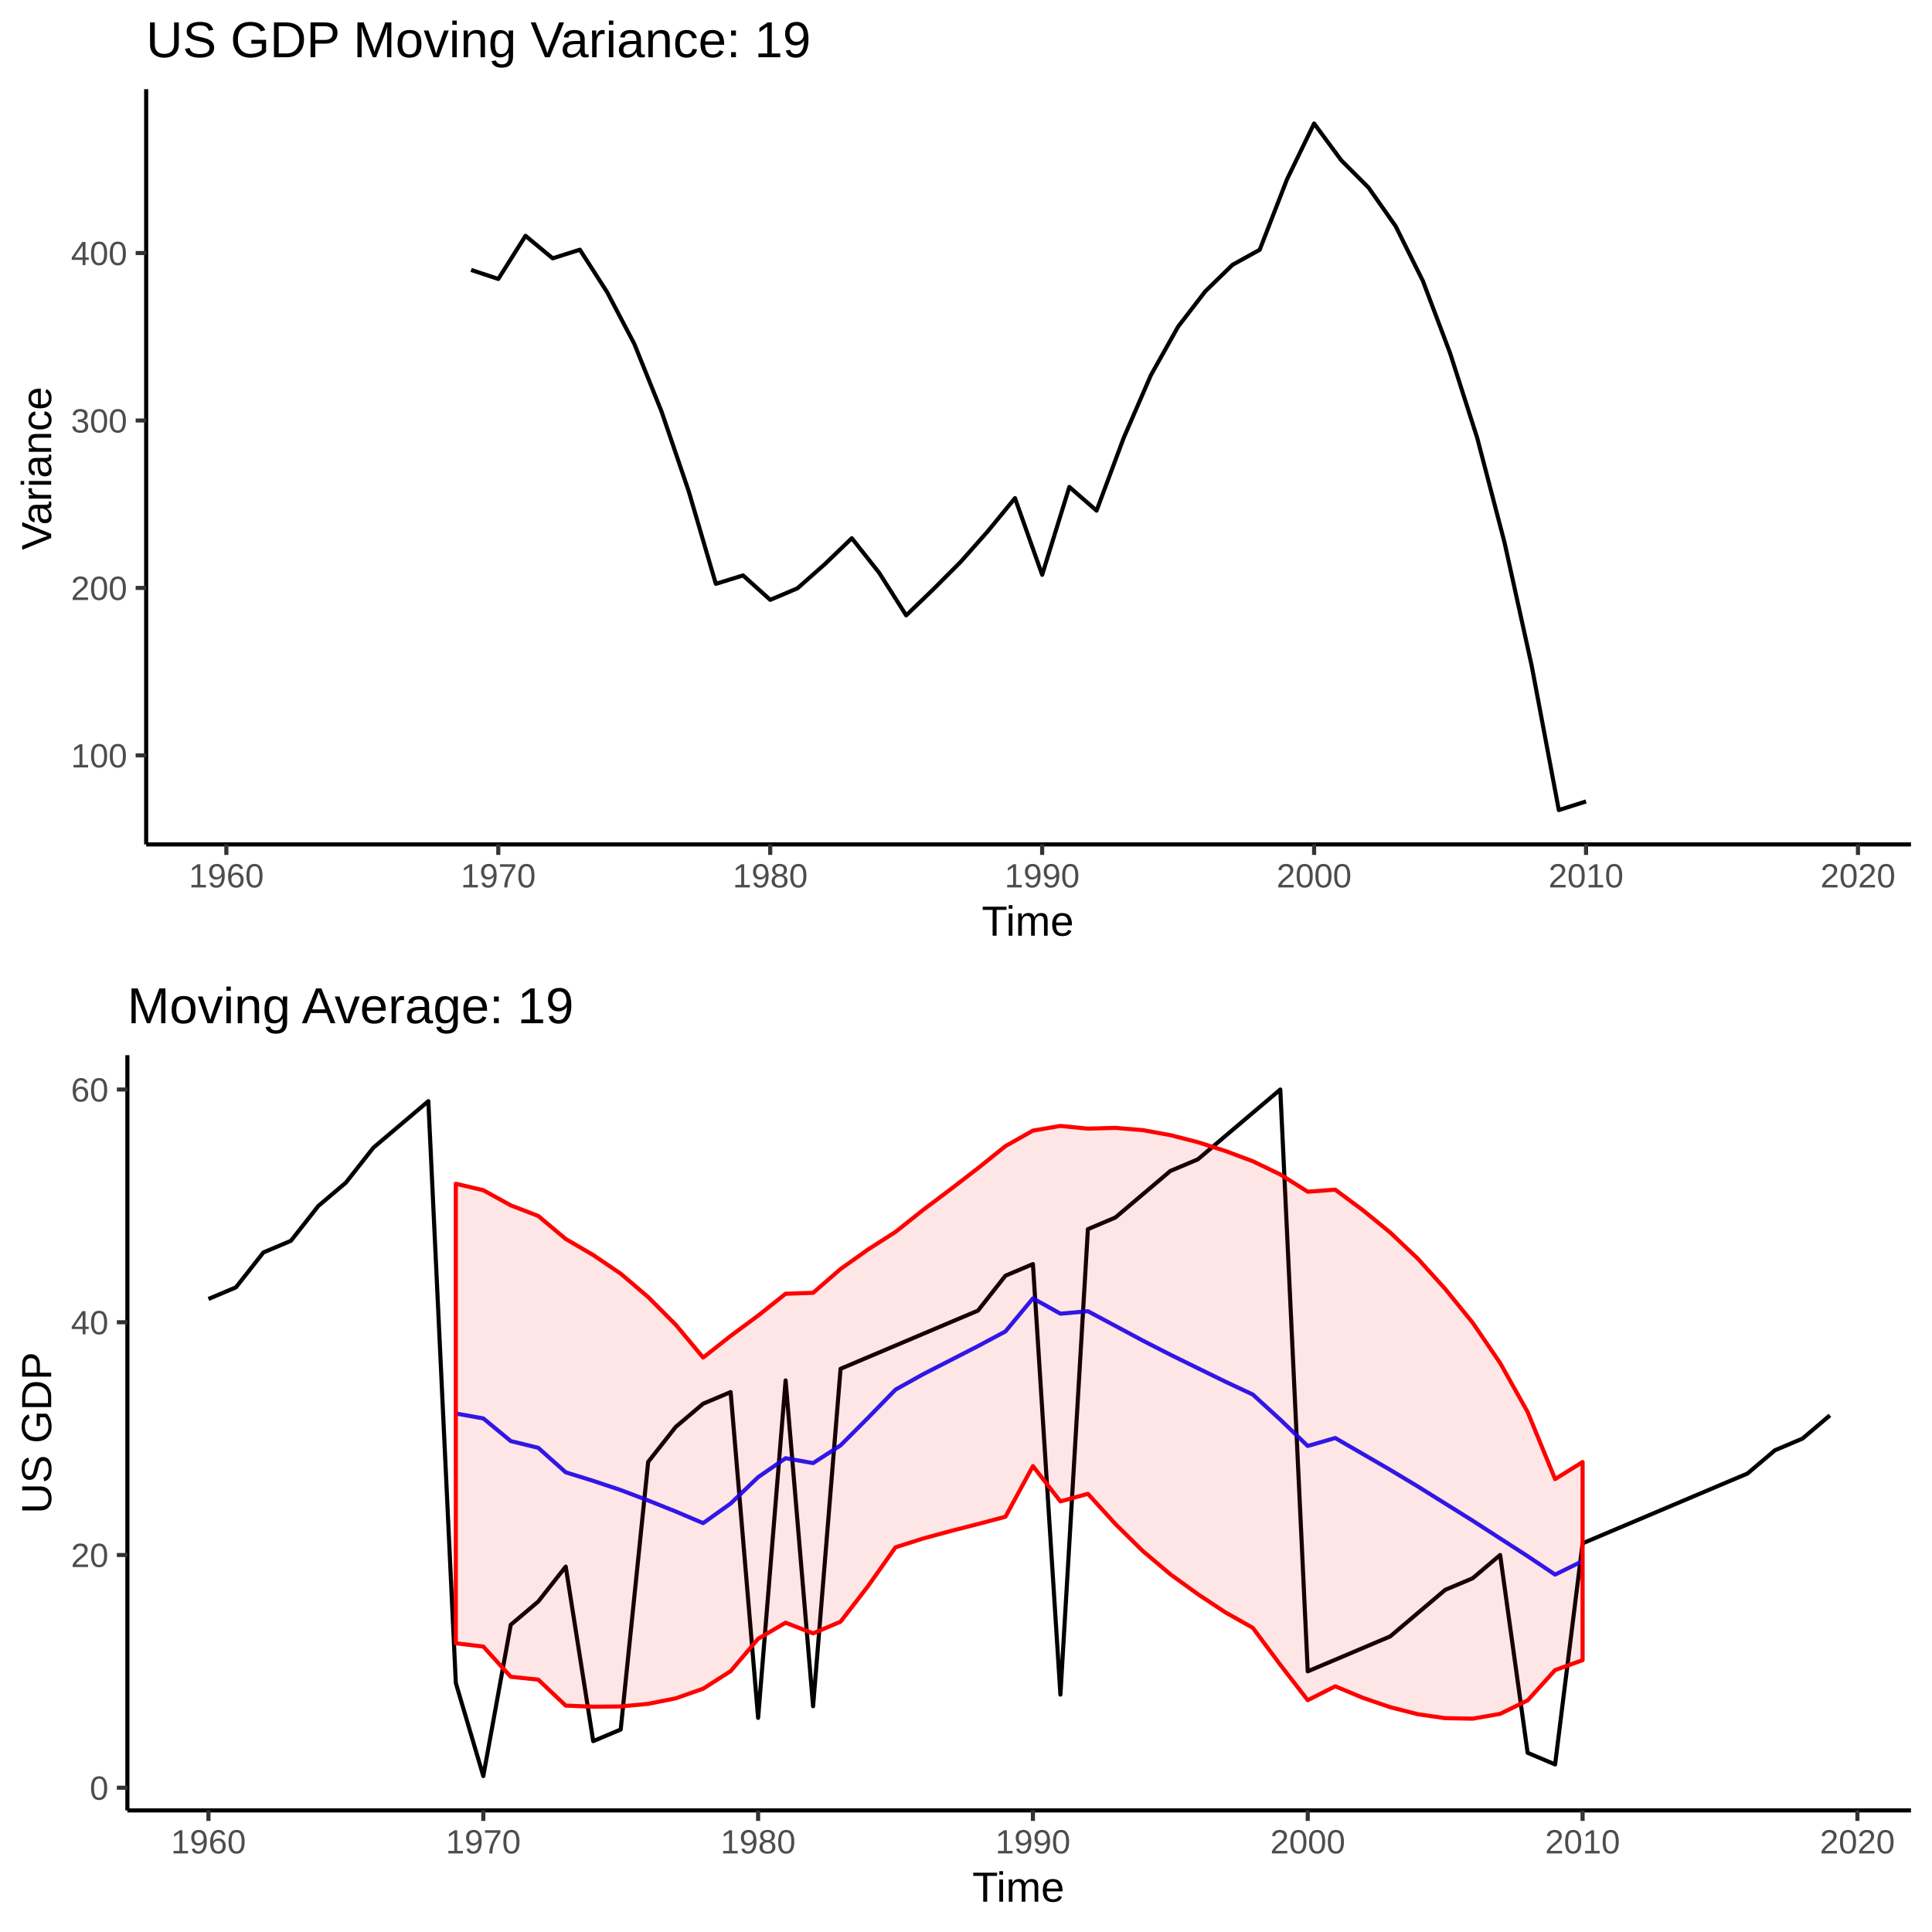
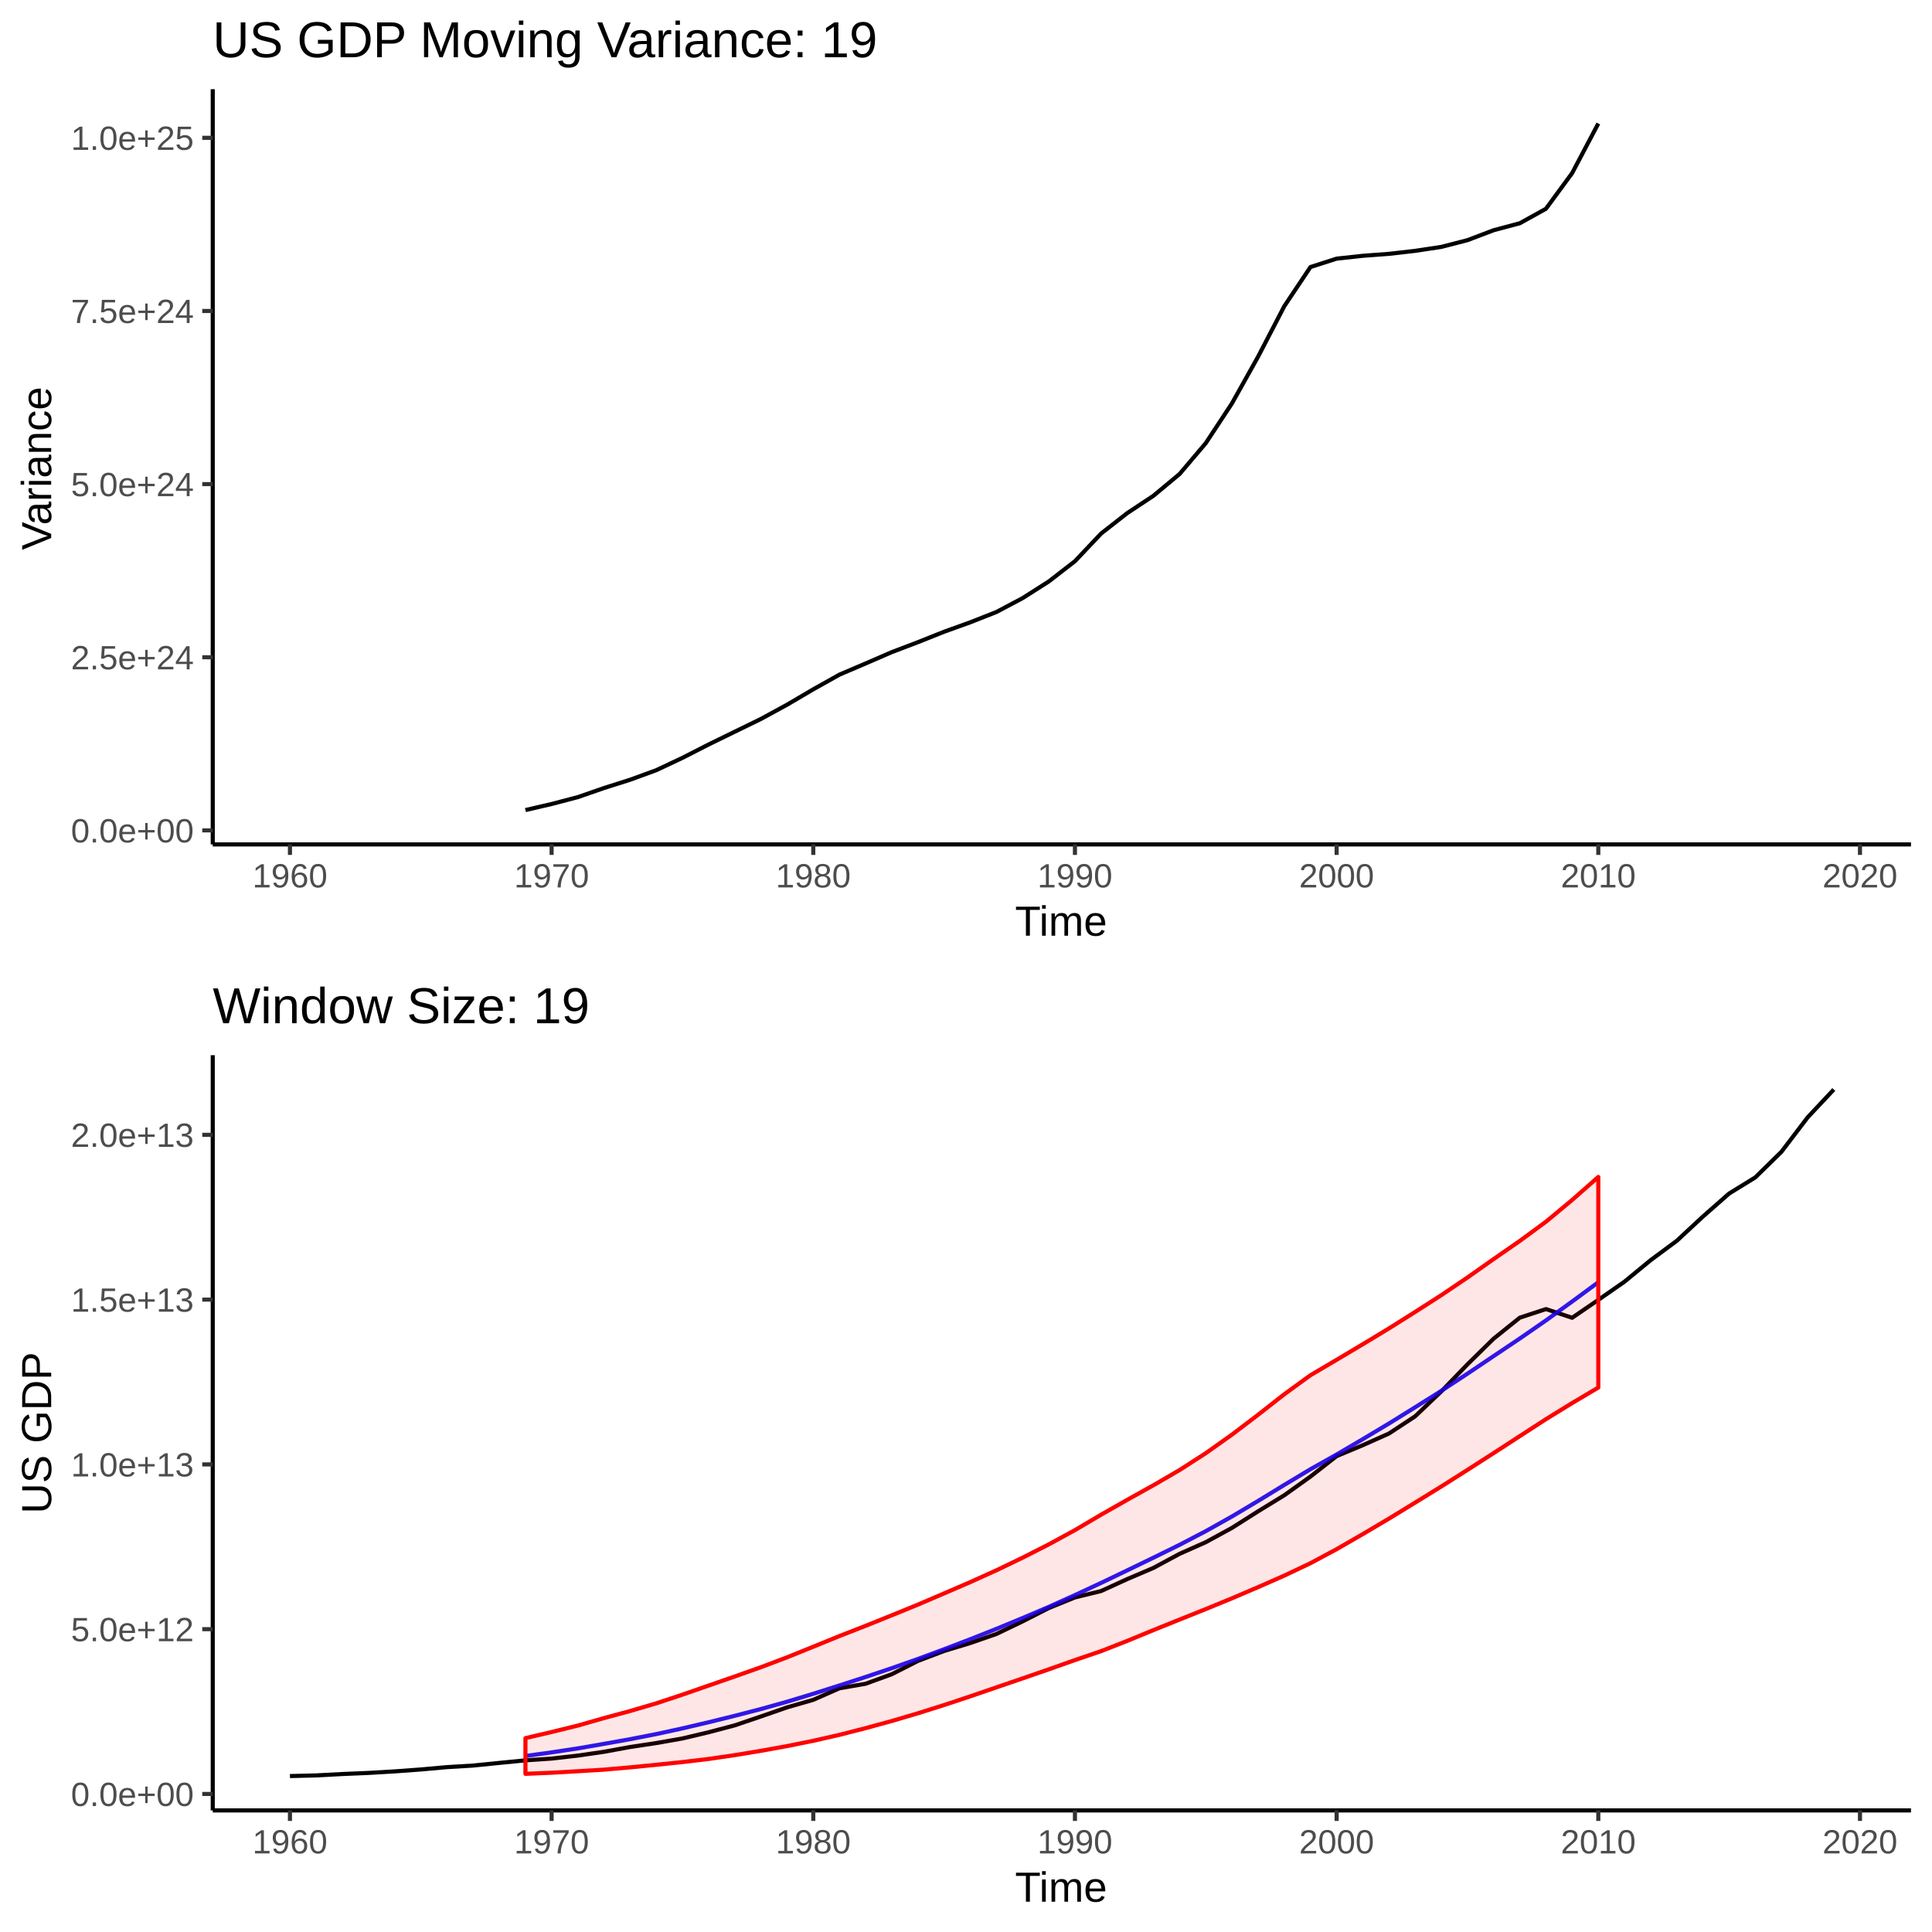
<svg xmlns="http://www.w3.org/2000/svg" viewBox="0 0 504.00 504.00">
  <defs>
    <style type="text/css">
    line, polyline, polygon, path, rect, circle {
      fill: none;
      stroke: #000000;
      stroke-linecap: round;
      stroke-linejoin: round;
      stroke-miterlimit: 10.00;
    }
  </style>
  </defs>
  <rect width="100%" height="100%" style="stroke: none; fill: #FFFFFF;" />
  <defs>
    <clipPath id="cpMC4wMHw1MDQuMDB8MjUyLjAwfDAuMDA=">
      <rect x="0.00" y="0.00" width="504.00" height="252.00" />
    </clipPath>
  </defs>
  <rect x="0.00" y="0.00" width="504.00" height="252.00" style="stroke-width: 1.07; stroke: #FFFFFF; fill: #FFFFFF;" clip-path="url(#cpMC4wMHw1MDQuMDB8MjUyLjAwfDAuMDA=)" />
  <defs>
    <clipPath id="cpMC4wMHw1MDQuMDB8NTA0LjAwfDAuMDA=">
      <rect x="0.00" y="0.00" width="504.00" height="504.00" />
    </clipPath>
  </defs>
  <defs>
-     <clipPath id="cpMzguMTN8NDk4LjUyfDIyMC4yOHwyMy4yNw==">
-       <rect x="38.13" y="23.27" width="460.39" height="197.01" />
+     <clipPath id="cpNTUuNTB8NDk4LjUyfDIyMC4yOHwyMy4yNw==">
+       <rect x="55.50" y="23.27" width="443.02" height="197.01" />
    </clipPath>
  </defs>
-   <rect x="38.13" y="23.27" width="460.39" height="197.01" style="stroke-width: 1.07; stroke: none; fill: #FFFFFF;" clip-path="url(#cpMzguMTN8NDk4LjUyfDIyMC4yOHwyMy4yNw==)" />
-   <polyline points="122.90,70.42 129.99,72.77 137.09,61.52 144.18,67.39 151.27,65.14 158.37,76.19 165.46,89.68 172.56,107.31 179.65,128.10 186.74,152.31 193.84,150.11 200.93,156.48 208.03,153.47 215.12,147.22 222.21,140.40 229.31,149.37 236.40,160.53 243.50,153.70 250.59,146.59 257.68,138.60 264.78,129.95 271.87,149.95 278.96,127.03 286.06,133.21 293.15,114.20 300.25,97.84 307.34,85.20 314.43,75.99 321.53,69.08 328.62,65.16 335.72,46.83 342.81,32.22 349.90,41.82 357.00,48.93 364.09,59.02 371.19,73.30 378.28,92.11 385.37,114.28 392.47,141.47 399.56,173.62 406.65,211.32 413.75,209.07 " style="stroke-width: 1.07; stroke-linecap: butt;" clip-path="url(#cpMzguMTN8NDk4LjUyfDIyMC4yOHwyMy4yNw==)" />
+   <rect x="55.50" y="23.27" width="443.02" height="197.01" style="stroke-width: 1.07; stroke: none; fill: #FFFFFF;" clip-path="url(#cpNTUuNTB8NDk4LjUyfDIyMC4yOHwyMy4yNw==)" />
+   <polyline points="137.07,211.32 143.90,209.74 150.73,207.95 157.55,205.58 164.38,203.41 171.20,200.92 178.03,197.70 184.86,194.21 191.68,190.88 198.51,187.55 205.33,183.83 212.16,179.82 218.99,175.99 225.81,173.08 232.64,170.12 239.47,167.52 246.29,164.80 253.12,162.34 259.94,159.65 266.77,156.03 273.60,151.68 280.42,146.40 287.25,139.18 294.08,133.84 300.90,129.33 307.73,123.64 314.55,115.60 321.38,105.23 328.21,93.02 335.03,79.89 341.86,69.66 348.69,67.47 355.51,66.73 362.34,66.22 369.16,65.44 375.99,64.41 382.82,62.65 389.64,60.06 396.47,58.24 403.29,54.46 410.12,45.16 416.95,32.22 " style="stroke-width: 1.07; stroke-linecap: butt;" clip-path="url(#cpNTUuNTB8NDk4LjUyfDIyMC4yOHwyMy4yNw==)" />
  <defs>
    <clipPath id="cpMC4wMHw1MDQuMDB8NTA0LjAwfDAuMDA=">
      <rect x="0.00" y="0.00" width="504.00" height="504.00" />
    </clipPath>
  </defs>
-   <polyline points="38.13,220.28 38.13,23.27 " style="stroke-width: 1.07; stroke-linecap: butt;" clip-path="url(#cpMC4wMHw1MDQuMDB8NTA0LjAwfDAuMDA=)" />
+   <polyline points="55.50,220.28 55.50,23.27 " style="stroke-width: 1.07; stroke-linecap: butt;" clip-path="url(#cpMC4wMHw1MDQuMDB8NTA0LjAwfDAuMDA=)" />
  <g clip-path="url(#cpMC4wMHw1MDQuMDB8NTA0LjAwfDAuMDA=)">
-     <text x="18.51" y="200.20" style="font-size: 8.80px; fill: #4D4D4D; font-family: Arial;" textLength="14.68px" lengthAdjust="spacingAndGlyphs">100</text>
+     <text x="18.51" y="219.77" style="font-size: 8.80px; fill: #4D4D4D; font-family: Arial;" textLength="32.05px" lengthAdjust="spacingAndGlyphs">0.0e+00</text>
  </g>
  <g clip-path="url(#cpMC4wMHw1MDQuMDB8NTA0LjAwfDAuMDA=)">
-     <text x="18.51" y="156.52" style="font-size: 8.80px; fill: #4D4D4D; font-family: Arial;" textLength="14.68px" lengthAdjust="spacingAndGlyphs">200</text>
+     <text x="18.51" y="174.61" style="font-size: 8.80px; fill: #4D4D4D; font-family: Arial;" textLength="32.05px" lengthAdjust="spacingAndGlyphs">2.5e+24</text>
  </g>
  <g clip-path="url(#cpMC4wMHw1MDQuMDB8NTA0LjAwfDAuMDA=)">
-     <text x="18.51" y="112.84" style="font-size: 8.80px; fill: #4D4D4D; font-family: Arial;" textLength="14.68px" lengthAdjust="spacingAndGlyphs">300</text>
+     <text x="18.51" y="129.44" style="font-size: 8.80px; fill: #4D4D4D; font-family: Arial;" textLength="32.05px" lengthAdjust="spacingAndGlyphs">5.0e+24</text>
  </g>
  <g clip-path="url(#cpMC4wMHw1MDQuMDB8NTA0LjAwfDAuMDA=)">
-     <text x="18.51" y="69.16" style="font-size: 8.80px; fill: #4D4D4D; font-family: Arial;" textLength="14.68px" lengthAdjust="spacingAndGlyphs">400</text>
-   </g>
-   <polyline points="35.39,197.05 38.13,197.05 " style="stroke-width: 1.07; stroke: #333333; stroke-linecap: butt;" clip-path="url(#cpMC4wMHw1MDQuMDB8NTA0LjAwfDAuMDA=)" />
-   <polyline points="35.39,153.37 38.13,153.37 " style="stroke-width: 1.07; stroke: #333333; stroke-linecap: butt;" clip-path="url(#cpMC4wMHw1MDQuMDB8NTA0LjAwfDAuMDA=)" />
-   <polyline points="35.39,109.69 38.13,109.69 " style="stroke-width: 1.07; stroke: #333333; stroke-linecap: butt;" clip-path="url(#cpMC4wMHw1MDQuMDB8NTA0LjAwfDAuMDA=)" />
-   <polyline points="35.39,66.01 38.13,66.01 " style="stroke-width: 1.07; stroke: #333333; stroke-linecap: butt;" clip-path="url(#cpMC4wMHw1MDQuMDB8NTA0LjAwfDAuMDA=)" />
-   <polyline points="38.13,220.28 498.52,220.28 " style="stroke-width: 1.07; stroke-linecap: butt;" clip-path="url(#cpMC4wMHw1MDQuMDB8NTA0LjAwfDAuMDA=)" />
-   <polyline points="59.05,223.02 59.05,220.28 " style="stroke-width: 1.07; stroke: #333333; stroke-linecap: butt;" clip-path="url(#cpMC4wMHw1MDQuMDB8NTA0LjAwfDAuMDA=)" />
-   <polyline points="129.99,223.02 129.99,220.28 " style="stroke-width: 1.07; stroke: #333333; stroke-linecap: butt;" clip-path="url(#cpMC4wMHw1MDQuMDB8NTA0LjAwfDAuMDA=)" />
-   <polyline points="200.93,223.02 200.93,220.28 " style="stroke-width: 1.07; stroke: #333333; stroke-linecap: butt;" clip-path="url(#cpMC4wMHw1MDQuMDB8NTA0LjAwfDAuMDA=)" />
-   <polyline points="271.87,223.02 271.87,220.28 " style="stroke-width: 1.07; stroke: #333333; stroke-linecap: butt;" clip-path="url(#cpMC4wMHw1MDQuMDB8NTA0LjAwfDAuMDA=)" />
-   <polyline points="342.81,223.02 342.81,220.28 " style="stroke-width: 1.07; stroke: #333333; stroke-linecap: butt;" clip-path="url(#cpMC4wMHw1MDQuMDB8NTA0LjAwfDAuMDA=)" />
-   <polyline points="413.75,223.02 413.75,220.28 " style="stroke-width: 1.07; stroke: #333333; stroke-linecap: butt;" clip-path="url(#cpMC4wMHw1MDQuMDB8NTA0LjAwfDAuMDA=)" />
-   <polyline points="484.69,223.02 484.69,220.28 " style="stroke-width: 1.07; stroke: #333333; stroke-linecap: butt;" clip-path="url(#cpMC4wMHw1MDQuMDB8NTA0LjAwfDAuMDA=)" />
-   <g clip-path="url(#cpMC4wMHw1MDQuMDB8NTA0LjAwfDAuMDA=)">
-     <text x="49.27" y="231.51" style="font-size: 8.80px; fill: #4D4D4D; font-family: Arial;" textLength="19.58px" lengthAdjust="spacingAndGlyphs">1960</text>
+     <text x="18.51" y="84.27" style="font-size: 8.80px; fill: #4D4D4D; font-family: Arial;" textLength="32.05px" lengthAdjust="spacingAndGlyphs">7.5e+24</text>
  </g>
  <g clip-path="url(#cpMC4wMHw1MDQuMDB8NTA0LjAwfDAuMDA=)">
-     <text x="120.20" y="231.51" style="font-size: 8.80px; fill: #4D4D4D; font-family: Arial;" textLength="19.58px" lengthAdjust="spacingAndGlyphs">1970</text>
+     <text x="18.51" y="39.10" style="font-size: 8.80px; fill: #4D4D4D; font-family: Arial;" textLength="32.05px" lengthAdjust="spacingAndGlyphs">1.0e+25</text>
+   </g>
+   <polyline points="52.76,216.62 55.50,216.62 " style="stroke-width: 1.07; stroke: #333333; stroke-linecap: butt;" clip-path="url(#cpMC4wMHw1MDQuMDB8NTA0LjAwfDAuMDA=)" />
+   <polyline points="52.76,171.46 55.50,171.46 " style="stroke-width: 1.07; stroke: #333333; stroke-linecap: butt;" clip-path="url(#cpMC4wMHw1MDQuMDB8NTA0LjAwfDAuMDA=)" />
+   <polyline points="52.76,126.29 55.50,126.29 " style="stroke-width: 1.07; stroke: #333333; stroke-linecap: butt;" clip-path="url(#cpMC4wMHw1MDQuMDB8NTA0LjAwfDAuMDA=)" />
+   <polyline points="52.76,81.12 55.50,81.12 " style="stroke-width: 1.07; stroke: #333333; stroke-linecap: butt;" clip-path="url(#cpMC4wMHw1MDQuMDB8NTA0LjAwfDAuMDA=)" />
+   <polyline points="52.76,35.95 55.50,35.95 " style="stroke-width: 1.07; stroke: #333333; stroke-linecap: butt;" clip-path="url(#cpMC4wMHw1MDQuMDB8NTA0LjAwfDAuMDA=)" />
+   <polyline points="55.50,220.28 498.52,220.28 " style="stroke-width: 1.07; stroke-linecap: butt;" clip-path="url(#cpMC4wMHw1MDQuMDB8NTA0LjAwfDAuMDA=)" />
+   <polyline points="75.64,223.02 75.64,220.28 " style="stroke-width: 1.07; stroke: #333333; stroke-linecap: butt;" clip-path="url(#cpMC4wMHw1MDQuMDB8NTA0LjAwfDAuMDA=)" />
+   <polyline points="143.90,223.02 143.90,220.28 " style="stroke-width: 1.07; stroke: #333333; stroke-linecap: butt;" clip-path="url(#cpMC4wMHw1MDQuMDB8NTA0LjAwfDAuMDA=)" />
+   <polyline points="212.16,223.02 212.16,220.28 " style="stroke-width: 1.07; stroke: #333333; stroke-linecap: butt;" clip-path="url(#cpMC4wMHw1MDQuMDB8NTA0LjAwfDAuMDA=)" />
+   <polyline points="280.42,223.02 280.42,220.28 " style="stroke-width: 1.07; stroke: #333333; stroke-linecap: butt;" clip-path="url(#cpMC4wMHw1MDQuMDB8NTA0LjAwfDAuMDA=)" />
+   <polyline points="348.69,223.02 348.69,220.28 " style="stroke-width: 1.07; stroke: #333333; stroke-linecap: butt;" clip-path="url(#cpMC4wMHw1MDQuMDB8NTA0LjAwfDAuMDA=)" />
+   <polyline points="416.95,223.02 416.95,220.28 " style="stroke-width: 1.07; stroke: #333333; stroke-linecap: butt;" clip-path="url(#cpMC4wMHw1MDQuMDB8NTA0LjAwfDAuMDA=)" />
+   <polyline points="485.21,223.02 485.21,220.28 " style="stroke-width: 1.07; stroke: #333333; stroke-linecap: butt;" clip-path="url(#cpMC4wMHw1MDQuMDB8NTA0LjAwfDAuMDA=)" />
+   <g clip-path="url(#cpMC4wMHw1MDQuMDB8NTA0LjAwfDAuMDA=)">
+     <text x="65.85" y="231.51" style="font-size: 8.80px; fill: #4D4D4D; font-family: Arial;" textLength="19.58px" lengthAdjust="spacingAndGlyphs">1960</text>
  </g>
  <g clip-path="url(#cpMC4wMHw1MDQuMDB8NTA0LjAwfDAuMDA=)">
-     <text x="191.14" y="231.51" style="font-size: 8.80px; fill: #4D4D4D; font-family: Arial;" textLength="19.58px" lengthAdjust="spacingAndGlyphs">1980</text>
+     <text x="134.11" y="231.51" style="font-size: 8.80px; fill: #4D4D4D; font-family: Arial;" textLength="19.58px" lengthAdjust="spacingAndGlyphs">1970</text>
  </g>
  <g clip-path="url(#cpMC4wMHw1MDQuMDB8NTA0LjAwfDAuMDA=)">
-     <text x="262.08" y="231.51" style="font-size: 8.80px; fill: #4D4D4D; font-family: Arial;" textLength="19.58px" lengthAdjust="spacingAndGlyphs">1990</text>
+     <text x="202.37" y="231.51" style="font-size: 8.80px; fill: #4D4D4D; font-family: Arial;" textLength="19.58px" lengthAdjust="spacingAndGlyphs">1980</text>
  </g>
  <g clip-path="url(#cpMC4wMHw1MDQuMDB8NTA0LjAwfDAuMDA=)">
-     <text x="333.02" y="231.51" style="font-size: 8.80px; fill: #4D4D4D; font-family: Arial;" textLength="19.58px" lengthAdjust="spacingAndGlyphs">2000</text>
+     <text x="270.63" y="231.51" style="font-size: 8.80px; fill: #4D4D4D; font-family: Arial;" textLength="19.58px" lengthAdjust="spacingAndGlyphs">1990</text>
  </g>
  <g clip-path="url(#cpMC4wMHw1MDQuMDB8NTA0LjAwfDAuMDA=)">
-     <text x="403.96" y="231.51" style="font-size: 8.80px; fill: #4D4D4D; font-family: Arial;" textLength="19.58px" lengthAdjust="spacingAndGlyphs">2010</text>
+     <text x="338.90" y="231.51" style="font-size: 8.80px; fill: #4D4D4D; font-family: Arial;" textLength="19.58px" lengthAdjust="spacingAndGlyphs">2000</text>
  </g>
  <g clip-path="url(#cpMC4wMHw1MDQuMDB8NTA0LjAwfDAuMDA=)">
-     <text x="474.90" y="231.51" style="font-size: 8.80px; fill: #4D4D4D; font-family: Arial;" textLength="19.58px" lengthAdjust="spacingAndGlyphs">2020</text>
+     <text x="407.16" y="231.51" style="font-size: 8.80px; fill: #4D4D4D; font-family: Arial;" textLength="19.58px" lengthAdjust="spacingAndGlyphs">2010</text>
  </g>
  <g clip-path="url(#cpMC4wMHw1MDQuMDB8NTA0LjAwfDAuMDA=)">
-     <text x="256.10" y="244.10" style="font-size: 11.00px; font-family: Arial;" textLength="24.44px" lengthAdjust="spacingAndGlyphs">Time</text>
+     <text x="475.42" y="231.51" style="font-size: 8.80px; fill: #4D4D4D; font-family: Arial;" textLength="19.58px" lengthAdjust="spacingAndGlyphs">2020</text>
+   </g>
+   <g clip-path="url(#cpMC4wMHw1MDQuMDB8NTA0LjAwfDAuMDA=)">
+     <text x="264.79" y="244.10" style="font-size: 11.00px; font-family: Arial;" textLength="24.44px" lengthAdjust="spacingAndGlyphs">Time</text>
  </g>
  <g clip-path="url(#cpMC4wMHw1MDQuMDB8NTA0LjAwfDAuMDA=)">
    <text transform="translate(13.35,143.48) rotate(-90)" style="font-size: 11.00px; font-family: Arial;" textLength="43.41px" lengthAdjust="spacingAndGlyphs">Variance</text>
  </g>
  <g clip-path="url(#cpMC4wMHw1MDQuMDB8NTA0LjAwfDAuMDA=)">
-     <text x="38.13" y="14.93" style="font-size: 13.20px; font-family: Arial;" textLength="174.61px" lengthAdjust="spacingAndGlyphs">US GDP Moving Variance: 19</text>
+     <text x="55.50" y="14.93" style="font-size: 13.20px; font-family: Arial;" textLength="174.61px" lengthAdjust="spacingAndGlyphs">US GDP Moving Variance: 19</text>
  </g>
  <defs>
    <clipPath id="cpMC4wMHw1MDQuMDB8NTA0LjAwfDI1Mi4wMA==">
      <rect x="0.00" y="252.00" width="504.00" height="252.00" />
    </clipPath>
  </defs>
  <rect x="0.00" y="252.00" width="504.00" height="252.00" style="stroke-width: 1.07; stroke: #FFFFFF; fill: #FFFFFF;" clip-path="url(#cpMC4wMHw1MDQuMDB8NTA0LjAwfDI1Mi4wMA==)" />
  <defs>
    <clipPath id="cpMC4wMHw1MDQuMDB8NTA0LjAwfDAuMDA=">
      <rect x="0.00" y="0.00" width="504.00" height="504.00" />
    </clipPath>
  </defs>
  <defs>
-     <clipPath id="cpMzMuMjN8NDk4LjUyfDQ3Mi4yOHwyNzUuMjc=">
-       <rect x="33.23" y="275.27" width="465.29" height="197.01" />
+     <clipPath id="cpNTUuNTB8NDk4LjUyfDQ3Mi4yOHwyNzUuMjc=">
+       <rect x="55.50" y="275.27" width="443.02" height="197.01" />
    </clipPath>
  </defs>
-   <rect x="33.23" y="275.27" width="465.29" height="197.01" style="stroke-width: 1.07; stroke: none; fill: #FFFFFF;" clip-path="url(#cpMzMuMjN8NDk4LjUyfDQ3Mi4yOHwyNzUuMjc=)" />
-   <polyline points="54.38,338.86 61.55,335.83 68.72,326.72 75.89,323.69 83.06,314.58 90.23,308.51 97.40,299.40 104.57,293.33 111.74,287.26 118.91,439.04 126.08,463.32 133.24,423.86 140.41,417.79 147.58,408.68 154.75,454.21 161.92,451.18 169.09,381.36 176.26,372.25 183.43,366.18 190.60,363.15 197.77,448.14 204.94,360.11 212.11,445.11 219.28,357.08 226.45,354.04 233.61,351.01 240.78,347.97 247.95,344.93 255.12,341.90 262.29,332.79 269.46,329.76 276.63,442.07 283.80,320.65 290.97,317.61 298.14,311.54 305.31,305.47 312.48,302.44 319.65,296.36 326.82,290.29 333.99,284.22 341.15,436.00 348.32,432.97 355.49,429.93 362.66,426.89 369.83,420.82 377.00,414.75 384.17,411.72 391.34,405.65 398.51,457.25 405.68,460.29 412.85,402.61 420.02,399.57 427.19,396.54 434.36,393.50 441.52,390.47 448.69,387.43 455.86,384.40 463.03,378.33 470.20,375.29 477.37,369.22 " style="stroke-width: 1.07; stroke-linecap: butt;" clip-path="url(#cpMzMuMjN8NDk4LjUyfDQ3Mi4yOHwyNzUuMjc=)" />
-   <polyline points="118.91,368.74 126.08,370.02 133.24,375.93 140.41,377.69 147.58,384.08 154.75,386.31 161.92,388.71 169.09,391.43 176.26,394.30 183.43,397.34 190.60,392.22 197.77,385.35 204.94,380.40 212.11,381.68 219.28,377.05 226.45,369.86 233.61,362.51 240.78,358.51 247.95,354.84 255.12,351.16 262.29,347.33 269.46,338.70 276.63,342.70 283.80,342.06 290.97,345.89 298.14,349.73 305.31,353.40 312.48,356.92 319.65,360.43 326.82,363.79 333.99,370.34 341.15,377.21 348.32,375.13 355.49,379.28 362.66,383.44 369.83,387.75 377.00,392.22 384.17,396.70 391.34,401.33 398.51,405.96 405.68,410.76 412.85,407.24 " style="stroke-width: 1.07; stroke: #0000FF; stroke-opacity: 0.90; stroke-linecap: butt;" clip-path="url(#cpMzMuMjN8NDk4LjUyfDQ3Mi4yOHwyNzUuMjc=)" />
-   <polygon points="118.91,308.80 126.08,310.49 133.24,314.44 140.41,317.21 147.58,323.21 154.75,327.40 161.92,332.26 169.09,338.37 176.26,345.56 183.43,354.15 190.60,348.50 197.77,343.20 204.94,337.50 212.11,337.26 219.28,331.04 226.45,325.95 233.61,321.37 240.78,315.66 247.95,310.27 255.12,304.75 262.29,298.99 269.46,294.94 276.63,293.72 283.80,294.43 290.97,294.23 298.14,294.82 305.31,296.12 312.48,297.96 319.65,300.25 326.82,302.93 333.99,306.38 341.15,310.88 348.32,310.35 355.49,315.67 362.66,321.52 369.83,328.32 377.00,336.23 384.17,345.05 391.34,355.57 398.51,368.34 405.68,385.85 412.85,381.40 412.85,433.09 405.68,435.67 398.51,443.59 391.34,447.09 384.17,448.35 377.00,448.22 369.83,447.18 362.66,445.35 355.49,442.89 348.32,439.91 341.15,443.53 333.99,434.29 326.82,424.65 319.65,420.61 312.48,415.87 305.31,410.68 298.14,404.63 290.97,397.56 283.80,389.69 276.63,391.67 269.46,382.46 262.29,395.67 255.12,397.58 247.95,399.41 240.78,401.36 233.61,403.64 226.45,413.76 219.28,423.05 212.11,426.10 204.94,423.31 197.77,427.51 190.60,435.95 183.43,440.53 176.26,443.05 169.09,444.48 161.92,445.16 154.75,445.23 147.58,444.94 140.41,438.16 133.24,437.42 126.08,429.54 118.91,428.68 " style="stroke-width: 1.07; stroke: #FF0000; fill: #FF0000; fill-opacity: 0.10;" clip-path="url(#cpMzMuMjN8NDk4LjUyfDQ3Mi4yOHwyNzUuMjc=)" />
+   <rect x="55.50" y="275.27" width="443.02" height="197.01" style="stroke-width: 1.07; stroke: none; fill: #FFFFFF;" clip-path="url(#cpNTUuNTB8NDk4LjUyfDQ3Mi4yOHwyNzUuMjc=)" />
+   <polyline points="75.64,463.32 82.46,463.15 89.29,462.79 96.12,462.50 102.94,462.10 109.77,461.60 116.59,460.99 123.42,460.58 130.25,459.89 137.07,459.22 143.90,458.76 150.73,457.98 157.55,456.99 164.38,455.74 171.20,454.71 178.03,453.51 184.86,451.89 191.68,450.09 198.51,447.77 205.33,445.40 212.16,443.43 218.99,440.42 225.81,439.24 232.64,436.75 239.47,433.28 246.29,430.69 253.12,428.62 259.94,426.25 266.77,422.97 273.60,419.49 280.42,416.72 287.25,415.05 294.08,411.93 300.90,409.02 307.73,405.34 314.55,402.31 321.38,398.58 328.21,394.25 335.03,390.07 341.86,385.19 348.69,379.85 355.51,377.01 362.34,373.96 369.16,369.48 375.99,362.98 382.82,355.91 389.64,349.22 396.47,343.74 403.29,341.50 410.12,343.77 416.95,339.10 423.77,334.36 430.60,328.74 437.43,323.68 444.25,317.35 451.08,311.35 457.90,307.15 464.73,300.46 471.56,291.49 478.38,284.22 " style="stroke-width: 1.07; stroke-linecap: butt;" clip-path="url(#cpNTUuNTB8NDk4LjUyfDQ3Mi4yOHwyNzUuMjc=)" />
+   <polyline points="137.07,458.08 143.90,457.14 150.73,456.10 157.55,454.92 164.38,453.70 171.20,452.37 178.03,450.88 184.86,449.28 191.68,447.60 198.51,445.83 205.33,443.92 212.16,441.85 218.99,439.68 225.81,437.47 232.64,435.17 239.47,432.76 246.29,430.23 253.12,427.62 259.94,424.91 266.77,422.09 273.60,419.18 280.42,416.11 287.25,412.93 294.08,409.65 300.90,406.35 307.73,402.99 314.55,399.43 321.38,395.60 328.21,391.54 335.03,387.37 341.86,383.27 348.69,379.43 355.51,375.43 362.34,371.35 369.16,367.12 375.99,362.83 382.82,358.35 389.64,353.76 396.47,349.18 403.29,344.46 410.12,339.53 416.95,334.50 " style="stroke-width: 1.07; stroke: #0000FF; stroke-opacity: 0.90; stroke-linecap: butt;" clip-path="url(#cpNTUuNTB8NDk4LjUyfDQ3Mi4yOHwyNzUuMjc=)" />
+   <polygon points="137.07,453.43 143.90,451.83 150.73,450.15 157.55,448.20 164.38,446.35 171.20,444.35 178.03,442.08 184.86,439.71 191.68,437.34 198.51,434.92 205.33,432.34 212.16,429.58 218.99,426.79 225.81,424.13 232.64,421.38 239.47,418.59 246.29,415.67 253.12,412.72 259.94,409.64 266.77,406.35 273.60,402.88 280.42,399.16 287.25,395.13 294.08,391.25 300.90,387.45 307.73,383.48 314.55,379.09 321.38,374.25 328.21,369.06 335.03,363.72 341.86,358.75 348.69,354.73 355.51,350.67 362.34,346.54 369.16,342.25 375.99,337.87 382.82,333.26 389.64,328.45 396.47,323.72 403.29,318.71 410.12,313.04 416.95,307.03 416.95,361.97 410.12,366.02 403.29,370.22 396.47,374.64 389.64,379.07 382.82,383.45 375.99,387.78 369.16,391.99 362.34,396.16 355.51,400.20 348.69,404.13 341.86,407.79 335.03,411.03 328.21,414.03 321.38,416.95 314.55,419.76 307.73,422.49 300.90,425.24 294.08,428.05 287.25,430.73 280.42,433.06 273.60,435.48 266.77,437.84 259.94,440.18 253.12,442.52 246.29,444.79 239.47,446.94 232.64,448.96 225.81,450.82 218.99,452.57 212.16,454.12 205.33,455.50 198.51,456.73 191.68,457.86 184.86,458.86 178.03,459.67 171.20,460.38 164.38,461.05 157.55,461.65 150.73,462.06 143.90,462.45 137.07,462.74 " style="stroke-width: 1.07; stroke: #FF0000; fill: #FF0000; fill-opacity: 0.10;" clip-path="url(#cpNTUuNTB8NDk4LjUyfDQ3Mi4yOHwyNzUuMjc=)" />
  <defs>
    <clipPath id="cpMC4wMHw1MDQuMDB8NTA0LjAwfDAuMDA=">
      <rect x="0.00" y="0.00" width="504.00" height="504.00" />
    </clipPath>
  </defs>
-   <polyline points="33.23,472.28 33.23,275.27 " style="stroke-width: 1.07; stroke-linecap: butt;" clip-path="url(#cpMC4wMHw1MDQuMDB8NTA0LjAwfDAuMDA=)" />
+   <polyline points="55.50,472.28 55.50,275.27 " style="stroke-width: 1.07; stroke-linecap: butt;" clip-path="url(#cpMC4wMHw1MDQuMDB8NTA0LjAwfDAuMDA=)" />
  <g clip-path="url(#cpMC4wMHw1MDQuMDB8NTA0LjAwfDAuMDA=)">
-     <text x="23.41" y="469.51" style="font-size: 8.80px; fill: #4D4D4D; font-family: Arial;" textLength="4.89px" lengthAdjust="spacingAndGlyphs">0</text>
+     <text x="18.51" y="471.14" style="font-size: 8.80px; fill: #4D4D4D; font-family: Arial;" textLength="32.05px" lengthAdjust="spacingAndGlyphs">0.0e+00</text>
  </g>
  <g clip-path="url(#cpMC4wMHw1MDQuMDB8NTA0LjAwfDAuMDA=)">
-     <text x="18.51" y="408.79" style="font-size: 8.80px; fill: #4D4D4D; font-family: Arial;" textLength="9.79px" lengthAdjust="spacingAndGlyphs">20</text>
+     <text x="18.51" y="428.15" style="font-size: 8.80px; fill: #4D4D4D; font-family: Arial;" textLength="32.05px" lengthAdjust="spacingAndGlyphs">5.0e+12</text>
  </g>
  <g clip-path="url(#cpMC4wMHw1MDQuMDB8NTA0LjAwfDAuMDA=)">
-     <text x="18.51" y="348.08" style="font-size: 8.80px; fill: #4D4D4D; font-family: Arial;" textLength="9.79px" lengthAdjust="spacingAndGlyphs">40</text>
+     <text x="18.51" y="385.17" style="font-size: 8.80px; fill: #4D4D4D; font-family: Arial;" textLength="32.05px" lengthAdjust="spacingAndGlyphs">1.0e+13</text>
  </g>
  <g clip-path="url(#cpMC4wMHw1MDQuMDB8NTA0LjAwfDAuMDA=)">
-     <text x="18.51" y="287.37" style="font-size: 8.80px; fill: #4D4D4D; font-family: Arial;" textLength="9.79px" lengthAdjust="spacingAndGlyphs">60</text>
-   </g>
-   <polyline points="30.49,466.36 33.23,466.36 " style="stroke-width: 1.07; stroke: #333333; stroke-linecap: butt;" clip-path="url(#cpMC4wMHw1MDQuMDB8NTA0LjAwfDAuMDA=)" />
-   <polyline points="30.49,405.65 33.23,405.65 " style="stroke-width: 1.07; stroke: #333333; stroke-linecap: butt;" clip-path="url(#cpMC4wMHw1MDQuMDB8NTA0LjAwfDAuMDA=)" />
-   <polyline points="30.49,344.93 33.23,344.93 " style="stroke-width: 1.07; stroke: #333333; stroke-linecap: butt;" clip-path="url(#cpMC4wMHw1MDQuMDB8NTA0LjAwfDAuMDA=)" />
-   <polyline points="30.49,284.22 33.23,284.22 " style="stroke-width: 1.07; stroke: #333333; stroke-linecap: butt;" clip-path="url(#cpMC4wMHw1MDQuMDB8NTA0LjAwfDAuMDA=)" />
-   <polyline points="33.23,472.28 498.52,472.28 " style="stroke-width: 1.07; stroke-linecap: butt;" clip-path="url(#cpMC4wMHw1MDQuMDB8NTA0LjAwfDAuMDA=)" />
-   <polyline points="54.38,475.02 54.38,472.28 " style="stroke-width: 1.07; stroke: #333333; stroke-linecap: butt;" clip-path="url(#cpMC4wMHw1MDQuMDB8NTA0LjAwfDAuMDA=)" />
-   <polyline points="126.08,475.02 126.08,472.28 " style="stroke-width: 1.07; stroke: #333333; stroke-linecap: butt;" clip-path="url(#cpMC4wMHw1MDQuMDB8NTA0LjAwfDAuMDA=)" />
-   <polyline points="197.77,475.02 197.77,472.28 " style="stroke-width: 1.07; stroke: #333333; stroke-linecap: butt;" clip-path="url(#cpMC4wMHw1MDQuMDB8NTA0LjAwfDAuMDA=)" />
-   <polyline points="269.46,475.02 269.46,472.28 " style="stroke-width: 1.07; stroke: #333333; stroke-linecap: butt;" clip-path="url(#cpMC4wMHw1MDQuMDB8NTA0LjAwfDAuMDA=)" />
-   <polyline points="341.15,475.02 341.15,472.28 " style="stroke-width: 1.07; stroke: #333333; stroke-linecap: butt;" clip-path="url(#cpMC4wMHw1MDQuMDB8NTA0LjAwfDAuMDA=)" />
-   <polyline points="412.85,475.02 412.85,472.28 " style="stroke-width: 1.07; stroke: #333333; stroke-linecap: butt;" clip-path="url(#cpMC4wMHw1MDQuMDB8NTA0LjAwfDAuMDA=)" />
-   <polyline points="484.54,475.02 484.54,472.28 " style="stroke-width: 1.07; stroke: #333333; stroke-linecap: butt;" clip-path="url(#cpMC4wMHw1MDQuMDB8NTA0LjAwfDAuMDA=)" />
-   <g clip-path="url(#cpMC4wMHw1MDQuMDB8NTA0LjAwfDAuMDA=)">
-     <text x="44.59" y="483.51" style="font-size: 8.80px; fill: #4D4D4D; font-family: Arial;" textLength="19.58px" lengthAdjust="spacingAndGlyphs">1960</text>
+     <text x="18.51" y="342.18" style="font-size: 8.80px; fill: #4D4D4D; font-family: Arial;" textLength="32.05px" lengthAdjust="spacingAndGlyphs">1.5e+13</text>
  </g>
  <g clip-path="url(#cpMC4wMHw1MDQuMDB8NTA0LjAwfDAuMDA=)">
-     <text x="116.29" y="483.51" style="font-size: 8.80px; fill: #4D4D4D; font-family: Arial;" textLength="19.58px" lengthAdjust="spacingAndGlyphs">1970</text>
+     <text x="18.51" y="299.19" style="font-size: 8.80px; fill: #4D4D4D; font-family: Arial;" textLength="32.05px" lengthAdjust="spacingAndGlyphs">2.0e+13</text>
+   </g>
+   <polyline points="52.76,467.99 55.50,467.99 " style="stroke-width: 1.07; stroke: #333333; stroke-linecap: butt;" clip-path="url(#cpMC4wMHw1MDQuMDB8NTA0LjAwfDAuMDA=)" />
+   <polyline points="52.76,425.00 55.50,425.00 " style="stroke-width: 1.07; stroke: #333333; stroke-linecap: butt;" clip-path="url(#cpMC4wMHw1MDQuMDB8NTA0LjAwfDAuMDA=)" />
+   <polyline points="52.76,382.02 55.50,382.02 " style="stroke-width: 1.07; stroke: #333333; stroke-linecap: butt;" clip-path="url(#cpMC4wMHw1MDQuMDB8NTA0LjAwfDAuMDA=)" />
+   <polyline points="52.76,339.03 55.50,339.03 " style="stroke-width: 1.07; stroke: #333333; stroke-linecap: butt;" clip-path="url(#cpMC4wMHw1MDQuMDB8NTA0LjAwfDAuMDA=)" />
+   <polyline points="52.76,296.04 55.50,296.04 " style="stroke-width: 1.07; stroke: #333333; stroke-linecap: butt;" clip-path="url(#cpMC4wMHw1MDQuMDB8NTA0LjAwfDAuMDA=)" />
+   <polyline points="55.50,472.28 498.52,472.28 " style="stroke-width: 1.07; stroke-linecap: butt;" clip-path="url(#cpMC4wMHw1MDQuMDB8NTA0LjAwfDAuMDA=)" />
+   <polyline points="75.64,475.02 75.64,472.28 " style="stroke-width: 1.07; stroke: #333333; stroke-linecap: butt;" clip-path="url(#cpMC4wMHw1MDQuMDB8NTA0LjAwfDAuMDA=)" />
+   <polyline points="143.90,475.02 143.90,472.28 " style="stroke-width: 1.07; stroke: #333333; stroke-linecap: butt;" clip-path="url(#cpMC4wMHw1MDQuMDB8NTA0LjAwfDAuMDA=)" />
+   <polyline points="212.16,475.02 212.16,472.28 " style="stroke-width: 1.07; stroke: #333333; stroke-linecap: butt;" clip-path="url(#cpMC4wMHw1MDQuMDB8NTA0LjAwfDAuMDA=)" />
+   <polyline points="280.42,475.02 280.42,472.28 " style="stroke-width: 1.07; stroke: #333333; stroke-linecap: butt;" clip-path="url(#cpMC4wMHw1MDQuMDB8NTA0LjAwfDAuMDA=)" />
+   <polyline points="348.69,475.02 348.69,472.28 " style="stroke-width: 1.07; stroke: #333333; stroke-linecap: butt;" clip-path="url(#cpMC4wMHw1MDQuMDB8NTA0LjAwfDAuMDA=)" />
+   <polyline points="416.95,475.02 416.95,472.28 " style="stroke-width: 1.07; stroke: #333333; stroke-linecap: butt;" clip-path="url(#cpMC4wMHw1MDQuMDB8NTA0LjAwfDAuMDA=)" />
+   <polyline points="485.21,475.02 485.21,472.28 " style="stroke-width: 1.07; stroke: #333333; stroke-linecap: butt;" clip-path="url(#cpMC4wMHw1MDQuMDB8NTA0LjAwfDAuMDA=)" />
+   <g clip-path="url(#cpMC4wMHw1MDQuMDB8NTA0LjAwfDAuMDA=)">
+     <text x="65.85" y="483.51" style="font-size: 8.80px; fill: #4D4D4D; font-family: Arial;" textLength="19.58px" lengthAdjust="spacingAndGlyphs">1960</text>
  </g>
  <g clip-path="url(#cpMC4wMHw1MDQuMDB8NTA0LjAwfDAuMDA=)">
-     <text x="187.98" y="483.51" style="font-size: 8.80px; fill: #4D4D4D; font-family: Arial;" textLength="19.58px" lengthAdjust="spacingAndGlyphs">1980</text>
+     <text x="134.11" y="483.51" style="font-size: 8.80px; fill: #4D4D4D; font-family: Arial;" textLength="19.58px" lengthAdjust="spacingAndGlyphs">1970</text>
  </g>
  <g clip-path="url(#cpMC4wMHw1MDQuMDB8NTA0LjAwfDAuMDA=)">
-     <text x="259.67" y="483.51" style="font-size: 8.80px; fill: #4D4D4D; font-family: Arial;" textLength="19.58px" lengthAdjust="spacingAndGlyphs">1990</text>
+     <text x="202.37" y="483.51" style="font-size: 8.80px; fill: #4D4D4D; font-family: Arial;" textLength="19.58px" lengthAdjust="spacingAndGlyphs">1980</text>
  </g>
  <g clip-path="url(#cpMC4wMHw1MDQuMDB8NTA0LjAwfDAuMDA=)">
-     <text x="331.37" y="483.51" style="font-size: 8.80px; fill: #4D4D4D; font-family: Arial;" textLength="19.58px" lengthAdjust="spacingAndGlyphs">2000</text>
+     <text x="270.63" y="483.51" style="font-size: 8.80px; fill: #4D4D4D; font-family: Arial;" textLength="19.58px" lengthAdjust="spacingAndGlyphs">1990</text>
  </g>
  <g clip-path="url(#cpMC4wMHw1MDQuMDB8NTA0LjAwfDAuMDA=)">
-     <text x="403.06" y="483.51" style="font-size: 8.80px; fill: #4D4D4D; font-family: Arial;" textLength="19.58px" lengthAdjust="spacingAndGlyphs">2010</text>
+     <text x="338.90" y="483.51" style="font-size: 8.80px; fill: #4D4D4D; font-family: Arial;" textLength="19.58px" lengthAdjust="spacingAndGlyphs">2000</text>
  </g>
  <g clip-path="url(#cpMC4wMHw1MDQuMDB8NTA0LjAwfDAuMDA=)">
-     <text x="474.75" y="483.51" style="font-size: 8.80px; fill: #4D4D4D; font-family: Arial;" textLength="19.58px" lengthAdjust="spacingAndGlyphs">2020</text>
+     <text x="407.16" y="483.51" style="font-size: 8.80px; fill: #4D4D4D; font-family: Arial;" textLength="19.58px" lengthAdjust="spacingAndGlyphs">2010</text>
  </g>
  <g clip-path="url(#cpMC4wMHw1MDQuMDB8NTA0LjAwfDAuMDA=)">
-     <text x="253.65" y="496.10" style="font-size: 11.00px; font-family: Arial;" textLength="24.44px" lengthAdjust="spacingAndGlyphs">Time</text>
+     <text x="475.42" y="483.51" style="font-size: 8.80px; fill: #4D4D4D; font-family: Arial;" textLength="19.58px" lengthAdjust="spacingAndGlyphs">2020</text>
+   </g>
+   <g clip-path="url(#cpMC4wMHw1MDQuMDB8NTA0LjAwfDAuMDA=)">
+     <text x="264.79" y="496.10" style="font-size: 11.00px; font-family: Arial;" textLength="24.44px" lengthAdjust="spacingAndGlyphs">Time</text>
  </g>
  <g clip-path="url(#cpMC4wMHw1MDQuMDB8NTA0LjAwfDAuMDA=)">
    <text transform="translate(13.35,394.86) rotate(-90)" style="font-size: 11.00px; font-family: Arial;" textLength="42.17px" lengthAdjust="spacingAndGlyphs">US GDP</text>
  </g>
  <g clip-path="url(#cpMC4wMHw1MDQuMDB8NTA0LjAwfDAuMDA=)">
-     <text x="33.23" y="266.93" style="font-size: 13.20px; font-family: Arial;" textLength="117.40px" lengthAdjust="spacingAndGlyphs">Moving Average: 19</text>
+     <text x="55.50" y="266.93" style="font-size: 13.20px; font-family: Arial;" textLength="98.31px" lengthAdjust="spacingAndGlyphs">Window Size: 19</text>
  </g>
</svg>
